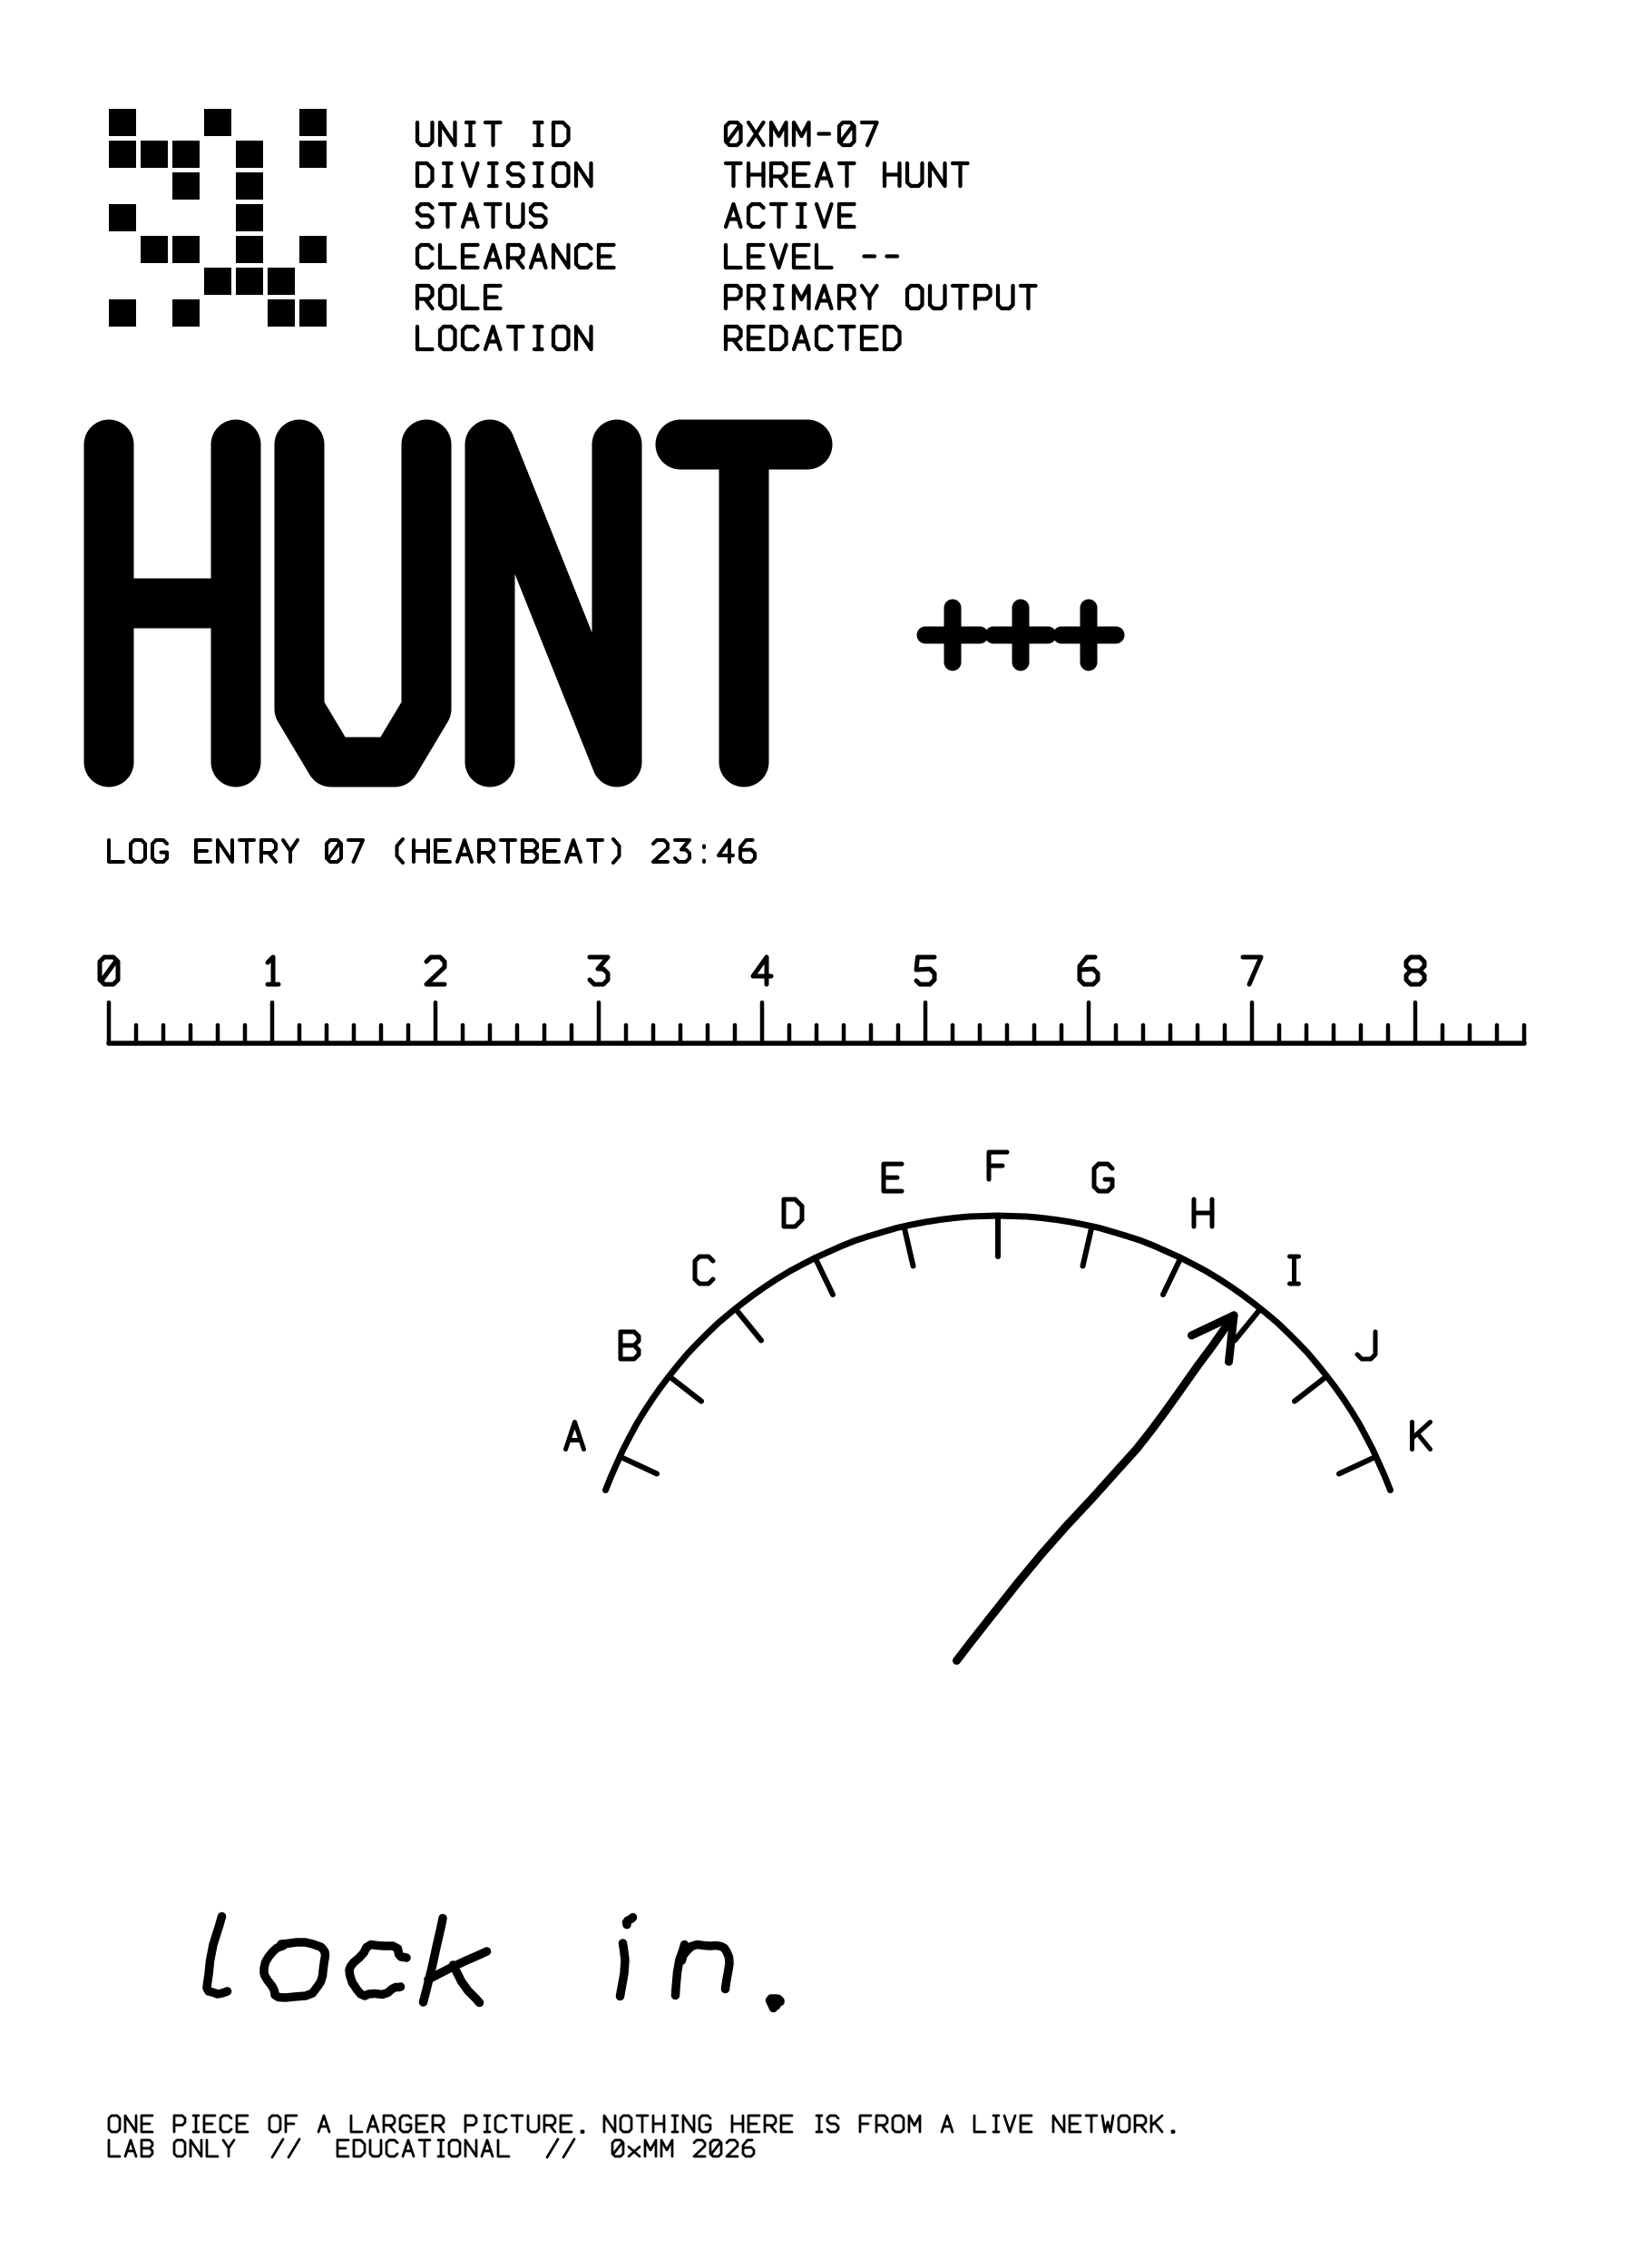
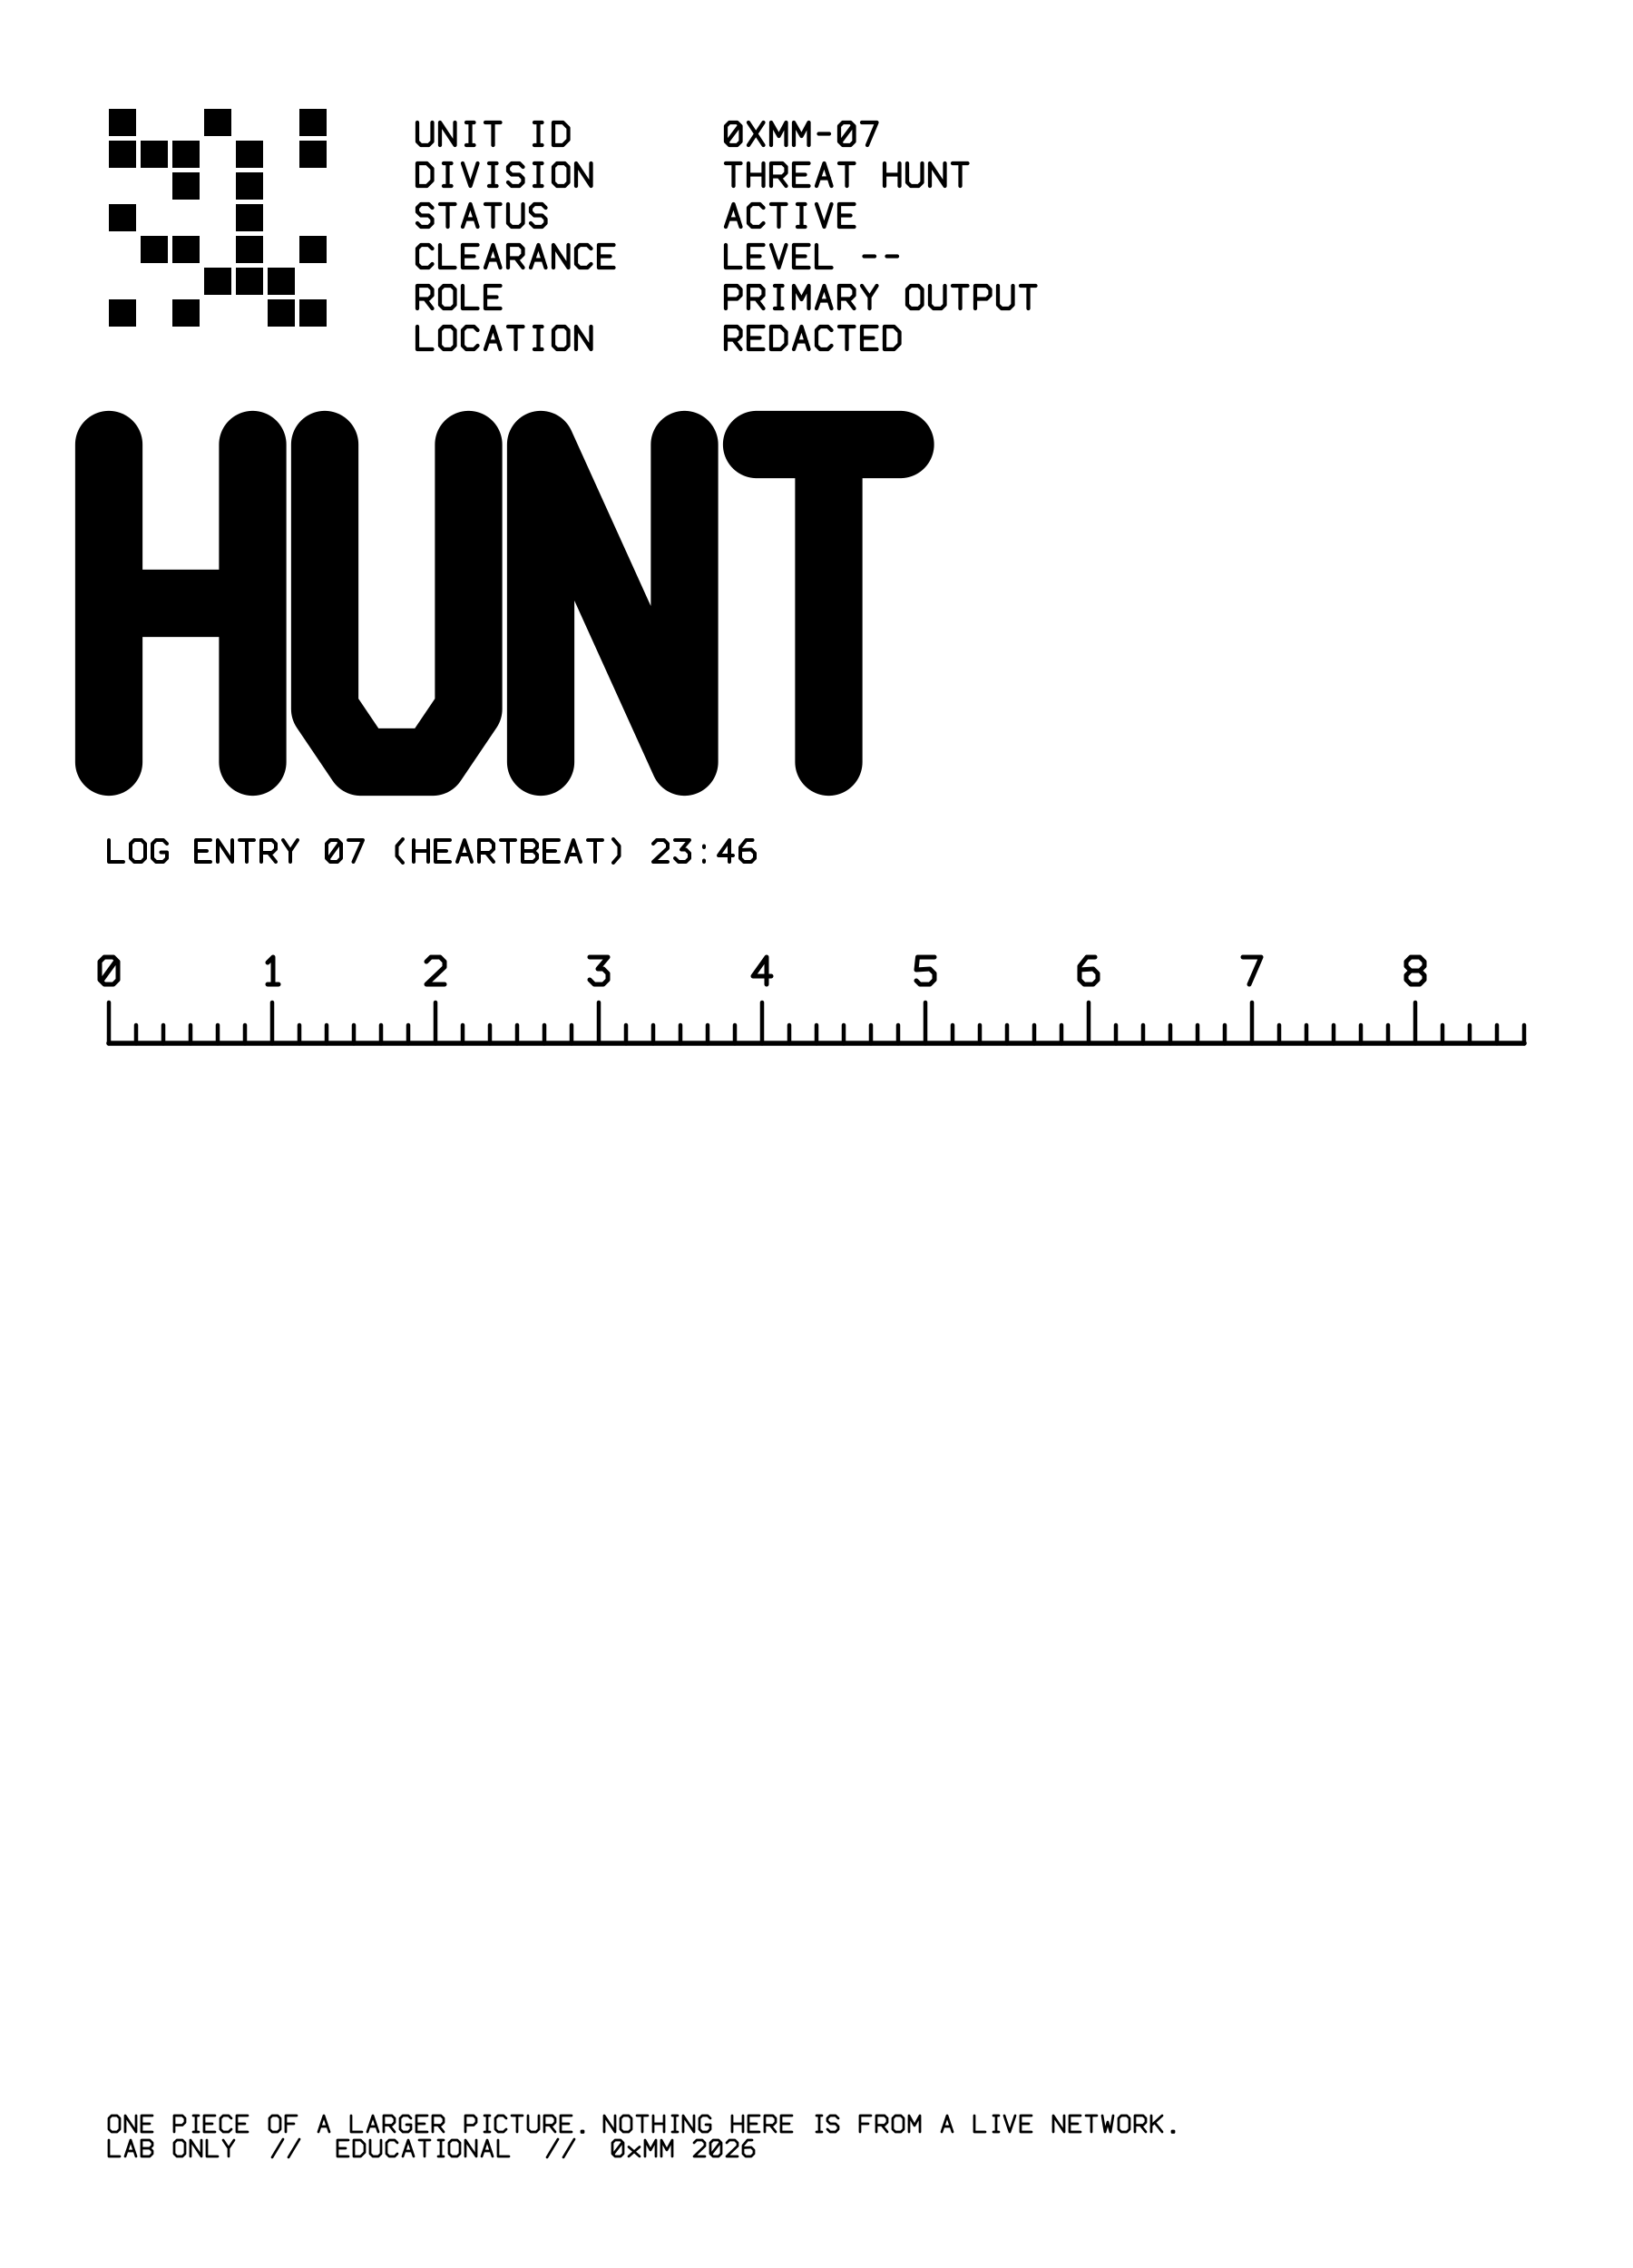
<svg xmlns="http://www.w3.org/2000/svg" viewBox="0 0 360 500">
  <g fill="none" stroke="#000" stroke-linecap="round" stroke-linejoin="round">
    <path d="M24 24l6 0 0 6-6 0z" fill="#000" stroke="none" fill-rule="evenodd" />
    <path d="M45 24l6 0 0 6-6 0z" fill="#000" stroke="none" fill-rule="evenodd" />
    <path d="M66 24l6 0 0 6-6 0z" fill="#000" stroke="none" fill-rule="evenodd" />
    <path d="M24 31l6 0 0 6-6 0z" fill="#000" stroke="none" fill-rule="evenodd" />
    <path d="M31 31l6 0 0 6-6 0z" fill="#000" stroke="none" fill-rule="evenodd" />
    <path d="M38 31l6 0 0 6-6 0z" fill="#000" stroke="none" fill-rule="evenodd" />
    <path d="M52 31l6 0 0 6-6 0z" fill="#000" stroke="none" fill-rule="evenodd" />
    <path d="M66 31l6 0 0 6-6 0z" fill="#000" stroke="none" fill-rule="evenodd" />
    <path d="M38 38l6 0 0 6-6 0z" fill="#000" stroke="none" fill-rule="evenodd" />
    <path d="M52 38l6 0 0 6-6 0z" fill="#000" stroke="none" fill-rule="evenodd" />
    <path d="M24 45l6 0 0 6-6 0z" fill="#000" stroke="none" fill-rule="evenodd" />
    <path d="M52 45l6 0 0 6-6 0z" fill="#000" stroke="none" fill-rule="evenodd" />
    <path d="M31 52l6 0 0 6-6 0z" fill="#000" stroke="none" fill-rule="evenodd" />
    <path d="M38 52l6 0 0 6-6 0z" fill="#000" stroke="none" fill-rule="evenodd" />
    <path d="M52 52l6 0 0 6-6 0z" fill="#000" stroke="none" fill-rule="evenodd" />
    <path d="M66 52l6 0 0 6-6 0z" fill="#000" stroke="none" fill-rule="evenodd" />
    <path d="M45 59l6 0 0 6-6 0z" fill="#000" stroke="none" fill-rule="evenodd" />
    <path d="M52 59l6 0 0 6-6 0z" fill="#000" stroke="none" fill-rule="evenodd" />
    <path d="M59 59l6 0 0 6-6 0z" fill="#000" stroke="none" fill-rule="evenodd" />
    <path d="M24 66l6 0 0 6-6 0z" fill="#000" stroke="none" fill-rule="evenodd" />
    <path d="M38 66l6 0 0 6-6 0z" fill="#000" stroke="none" fill-rule="evenodd" />
    <path d="M59 66l6 0 0 6-6 0z" fill="#000" stroke="none" fill-rule="evenodd" />
    <path d="M66 66l6 0 0 6-6 0z" fill="#000" stroke="none" fill-rule="evenodd" />
    <path d="M92 27l0 4.2 .8 .8 1.7 0 .8-.8 0-4.2M97 32l0-5 3.3 5 0-5M102.8 27l1.7 0M103.7 27l0 5M102.8 32l1.7 0M107 27l3.3 0M108.7 27l0 5M117.8 27l1.7 0M118.7 27l0 5M117.8 32l1.7 0M122 27l0 5 2.1 0 1.2-1.2 0-2.6-1.2-1.2-2.1 0" stroke-width="0.85" />
    <path d="M160.8 27l1.7 0 .8 .8 0 3.4-.8 .8-1.7 0-.8-.8 0-3.4 .8-.8M163 27.7l-2.7 3.6M165 27l3.3 5M168.3 27l-3.3 5M170 32l0-5 1.7 3 1.6-3 0 5M175 32l0-5 1.7 3 1.6-3 0 5M180.5 29.5l2.3 0M185.8 27l1.7 0 .8 .8 0 3.4-.8 .8-1.7 0-.8-.8 0-3.4 .8-.8M188 27.7l-2.7 3.6M190 27l3.3 0-2.1 5" stroke-width="0.85" />
    <path d="M92 36l0 5 2.1 0 1.2-1.2 0-2.6-1.2-1.2-2.1 0M97.8 36l1.7 0M98.7 36l0 5M97.8 41l1.7 0M102 36l1.7 5 1.6-5M107.8 36l1.7 0M108.7 36l0 5M107.8 41l1.7 0M115.3 36.8l-.8-.8-1.7 0-.8 .8 0 .9 .8 .8 1.7 0 .8 .8 0 .9-.8 .8-1.7 0-.8-.8M117.8 36l1.7 0M118.7 36l0 5M117.8 41l1.7 0M122.8 36l1.7 0 .8 .8 0 3.4-.8 .8-1.7 0-.8-.8 0-3.4 .8-.8M127 41l0-5 3.3 5 0-5" stroke-width="0.85" />
    <path d="M160 36l3.3 0M161.7 36l0 5M165 36l0 5M168.3 36l0 5M165 38.5l3.3 0M170 41l0-5 2.5 0 .8 .8 0 1.3-.8 .8-2.5 0M171.7 38.9l1.6 2.1M178.3 36l-3.3 0 0 5 3.3 0M175 38.5l2.5 0M180 41l1.7-5 1.6 5M180.6 39.3l2.2 0M185 36l3.3 0M186.7 36l0 5M195 36l0 5M198.3 36l0 5M195 38.5l3.3 0M200 36l0 4.2 .8 .8 1.7 0 .8-.8 0-4.2M205 41l0-5 3.3 5 0-5M210 36l3.3 0M211.7 36l0 5" stroke-width="0.85" />
    <path d="M95.3 45.8l-.8-.8-1.7 0-.8 .8 0 .9 .8 .8 1.7 0 .8 .8 0 .9-.8 .8-1.7 0-.8-.8M97 45l3.3 0M98.7 45l0 5M102 50l1.7-5 1.6 5M102.6 48.3l2.2 0M107 45l3.3 0M108.7 45l0 5M112 45l0 4.2 .8 .8 1.7 0 .8-.8 0-4.2M120.3 45.8l-.8-.8-1.7 0-.8 .8 0 .9 .8 .8 1.7 0 .8 .8 0 .9-.8 .8-1.7 0-.8-.8" stroke-width="0.85" />
    <path d="M160 50l1.7-5 1.6 5M160.6 48.3l2.2 0M168.3 45.8l-.8-.8-1.7 0-.8 .8 0 3.4 .8 .8 1.7 0 .8-.8M170 45l3.3 0M171.7 45l0 5M175.8 45l1.7 0M176.7 45l0 5M175.8 50l1.7 0M180 45l1.7 5 1.6-5M188.3 45l-3.3 0 0 5 3.3 0M185 47.5l2.5 0" stroke-width="0.85" />
    <path d="M95.3 54.8l-.8-.8-1.7 0-.8 .8 0 3.4 .8 .8 1.7 0 .8-.8M97 54l0 5 3.3 0M105.3 54l-3.3 0 0 5 3.3 0M102 56.5l2.5 0M107 59l1.7-5 1.6 5M107.6 57.3l2.2 0M112 59l0-5 2.5 0 .8 .8 0 1.3-.8 .8-2.5 0M113.7 56.9l1.6 2.1M117 59l1.7-5 1.6 5M117.6 57.3l2.2 0M122 59l0-5 3.3 5 0-5M130.3 54.8l-.8-.8-1.7 0-.8 .8 0 3.4 .8 .8 1.7 0 .8-.8M135.3 54l-3.3 0 0 5 3.3 0M132 56.5l2.5 0" stroke-width="0.85" />
    <path d="M160 54l0 5 3.3 0M168.3 54l-3.3 0 0 5 3.3 0M165 56.5l2.5 0M170 54l1.7 5 1.6-5M178.3 54l-3.3 0 0 5 3.3 0M175 56.5l2.5 0M180 54l0 5 3.3 0M190.5 56.5l2.3 0M195.5 56.5l2.3 0" stroke-width="0.85" />
    <path d="M92 68l0-5 2.5 0 .8 .8 0 1.3-.8 .8-2.5 0M93.7 65.9l1.6 2.1M97.8 63l1.7 0 .8 .8 0 3.4-.8 .8-1.7 0-.8-.8 0-3.4 .8-.8M102 63l0 5 3.3 0M110.3 63l-3.3 0 0 5 3.3 0M107 65.5l2.5 0" stroke-width="0.85" />
    <path d="M160 68l0-5 2.5 0 .8 .8 0 1.3-.8 .8-2.5 0M165 68l0-5 2.5 0 .8 .8 0 1.3-.8 .8-2.5 0M166.7 65.9l1.6 2.1M170.8 63l1.7 0M171.7 63l0 5M170.8 68l1.7 0M175 68l0-5 1.7 3 1.6-3 0 5M180 68l1.7-5 1.6 5M180.6 66.3l2.2 0M185 68l0-5 2.5 0 .8 .8 0 1.3-.8 .8-2.5 0M186.7 65.9l1.6 2.1M190 63l1.7 2.5 1.6-2.5M191.7 65.5l0 2.5M200.8 63l1.7 0 .8 .8 0 3.4-.8 .8-1.7 0-.8-.8 0-3.4 .8-.8M205 63l0 4.2 .8 .8 1.7 0 .8-.8 0-4.2M210 63l3.3 0M211.7 63l0 5M215 68l0-5 2.5 0 .8 .8 0 1.3-.8 .8-2.5 0M220 63l0 4.2 .8 .8 1.7 0 .8-.8 0-4.2M225 63l3.3 0M226.7 63l0 5" stroke-width="0.85" />
    <path d="M92 72l0 5 3.3 0M97.8 72l1.7 0 .8 .8 0 3.4-.8 .8-1.7 0-.8-.8 0-3.4 .8-.8M105.3 72.8l-.8-.8-1.7 0-.8 .8 0 3.4 .8 .8 1.7 0 .8-.8M107 77l1.7-5 1.6 5M107.6 75.3l2.2 0M112 72l3.3 0M113.7 72l0 5M117.8 72l1.7 0M118.7 72l0 5M117.8 77l1.7 0M122.8 72l1.7 0 .8 .8 0 3.4-.8 .8-1.7 0-.8-.8 0-3.4 .8-.8M127 77l0-5 3.3 5 0-5" stroke-width="0.85" />
    <path d="M160 77l0-5 2.5 0 .8 .8 0 1.3-.8 .8-2.5 0M161.7 74.9l1.6 2.1M168.3 72l-3.3 0 0 5 3.3 0M165 74.5l2.5 0M170 72l0 5 2.1 0 1.2-1.2 0-2.6-1.2-1.2-2.1 0M175 77l1.7-5 1.6 5M175.6 75.3l2.2 0M183.3 72.8l-.8-.8-1.7 0-.8 .8 0 3.4 .8 .8 1.7 0 .8-.8M185 72l3.3 0M186.7 72l0 5M193.3 72l-3.3 0 0 5 3.3 0M190 74.5l2.5 0M195 72l0 5 2.1 0 1.2-1.2 0-2.6-1.2-1.2-2.1 0" stroke-width="0.85" />
-     <path d="M24 98l0 70M52 98l0 70M24 133l28 0M66 98l0 58.3 7 11.7 14 0 7-11.7 0-58.3M108 168l0-70 28 70 0-70M150 98l28 0M164 98l0 70" stroke-width="11" />
-     <path d="M204 140l12 0M210 134l0 12" stroke-width="3.8" />
-     <path d="M219 140l12 0M225 134l0 12" stroke-width="3.8" />
-     <path d="M234 140l12 0M240 134l0 12" stroke-width="3.8" />
+     <path d="M24 98l0 70M55.7 98l0 70M24 133l31.7 0M71.6 98l0 58.3 7.9 11.7 15.9 0 7.9-11.7 0-58.3M119.2 168l0-70 31.7 70 0-70M166.8 98l31.7 0M182.7 98l0 70" stroke-width="14.85" />
    <path d="M24 185.2l0 4.8 3.2 0M29.6 185.2l1.6 0 .8 .8 0 3.2-.8 .8-1.6 0-.8-.8 0-3.2 .8-.8M36.8 186l-.8-.8-1.6 0-.8 .8 0 3.2 .8 .8 1.6 0 .8-.8 0-1.3-1.3 0M46.4 185.2l-3.2 0 0 4.8 3.2 0M43.2 187.6l2.4 0M48 190l0-4.8 3.2 4.8 0-4.8M52.8 185.2l3.2 0M54.4 185.2l0 4.8M57.6 190l0-4.8 2.4 0 .8 .8 0 1.2-.8 .8-2.4 0M59.2 188l1.6 2M62.4 185.2l1.6 2.4 1.6-2.4M64 187.6l0 2.4M72.8 185.2l1.6 0 .8 .8 0 3.2-.8 .8-1.6 0-.8-.8 0-3.2 .8-.8M74.9 185.8l-2.6 3.6M76.8 185.2l3.2 0-2.1 4.8M88.8 185l-1.3 1.5 0 2.2 1.3 1.5M91.2 185.2l0 4.8M94.4 185.2l0 4.8M91.2 187.6l3.2 0M99.2 185.2l-3.2 0 0 4.8 3.2 0M96 187.6l2.4 0M100.8 190l1.6-4.8 1.6 4.8M101.4 188.4l2 0M105.6 190l0-4.8 2.4 0 .8 .8 0 1.2-.8 .8-2.4 0M107.2 188l1.6 2M110.4 185.2l3.2 0M112 185.2l0 4.8M115.2 190l0-4.8 2.4 0 .8 .8 0 .8-.8 .8-2.4 0M117.6 187.6l.8 .8 0 .8-.8 .8-2.4 0M123.2 185.2l-3.2 0 0 4.8 3.2 0M120 187.6l2.4 0M124.8 190l1.6-4.8 1.6 4.8M125.4 188.4l2 0M129.6 185.2l3.2 0M131.2 185.2l0 4.8M135.2 185l1.3 1.5 0 2.2-1.3 1.5M144 186l.8-.8 1.6 0 .8 .8 0 1-3.2 3 3.2 0M148.8 185.2l3.2 0-1.8 2.1 1 0 .8 .8 0 1.1-.8 .8-1.6 0-.8-.8M155.2 186.5l0 .3M155.2 189.7l0 .3M160.8 190l0-4.8-2.4 3.4 3.2 0M165.9 185.2l-1.4 0-1.3 1.6 0 2.4 .8 .8 1.6 0 .8-.8 0-1.1-.8-.8-2.4 .1" stroke-width="0.8" />
    <path d="M24 230l312 0" stroke-width="1.1" />
    <path d="M24 230l0-9" stroke-width="0.9" />
    <path d="M23 211l2 0 1 1 0 4-1 1-2 0-1-1 0-4 1-1M25.6 211.8l-3.2 4.4" stroke-width="1" />
    <path d="M30 230l0-4" stroke-width="0.9" />
    <path d="M36 230l0-4" stroke-width="0.9" />
    <path d="M42 230l0-4" stroke-width="0.9" />
    <path d="M48 230l0-4" stroke-width="0.9" />
    <path d="M54 230l0-4" stroke-width="0.9" />
    <path d="M60 230l0-9" stroke-width="0.9" />
    <path d="M59 212.2l1.2-1.2 0 6M59 217l2.4 0" stroke-width="1" />
    <path d="M66 230l0-4" stroke-width="0.9" />
    <path d="M72 230l0-4" stroke-width="0.9" />
    <path d="M78 230l0-4" stroke-width="0.9" />
    <path d="M84 230l0-4" stroke-width="0.9" />
    <path d="M90 230l0-4" stroke-width="0.9" />
    <path d="M96 230l0-9" stroke-width="0.9" />
    <path d="M94 212l1-1 2 0 1 1 0 1.2-4 3.8 4 0" stroke-width="1" />
    <path d="M102 230l0-4" stroke-width="0.9" />
    <path d="M108 230l0-4" stroke-width="0.9" />
    <path d="M114 230l0-4" stroke-width="0.9" />
    <path d="M120 230l0-4" stroke-width="0.9" />
    <path d="M126 230l0-4" stroke-width="0.9" />
    <path d="M132 230l0-9" stroke-width="0.9" />
    <path d="M130 211l4 0-2.2 2.6 1.2 0 1 1 0 1.4-1 1-2 0-1-1" stroke-width="1" />
    <path d="M138 230l0-4" stroke-width="0.9" />
    <path d="M144 230l0-4" stroke-width="0.9" />
    <path d="M150 230l0-4" stroke-width="0.9" />
    <path d="M156 230l0-4" stroke-width="0.9" />
    <path d="M162 230l0-4" stroke-width="0.9" />
    <path d="M168 230l0-9" stroke-width="0.9" />
    <path d="M169 217l0-6-3 4.2 4 0" stroke-width="1" />
    <path d="M174 230l0-4" stroke-width="0.9" />
    <path d="M180 230l0-4" stroke-width="0.9" />
    <path d="M186 230l0-4" stroke-width="0.9" />
    <path d="M192 230l0-4" stroke-width="0.9" />
    <path d="M198 230l0-4" stroke-width="0.9" />
    <path d="M204 230l0-9" stroke-width="0.9" />
    <path d="M206 211l-3.7 0-.3 2.8 3-.2 1 1 0 1.4-1 1-2.2 0-.8-.8" stroke-width="1" />
    <path d="M210 230l0-4" stroke-width="0.9" />
    <path d="M216 230l0-4" stroke-width="0.9" />
    <path d="M222 230l0-4" stroke-width="0.9" />
    <path d="M228 230l0-4" stroke-width="0.9" />
    <path d="M234 230l0-4" stroke-width="0.9" />
    <path d="M240 230l0-9" stroke-width="0.9" />
    <path d="M241.4 211l-1.8 0-1.6 2 0 3 1 1 2 0 1-1 0-1.4-1-1-3 .2" stroke-width="1" />
    <path d="M246 230l0-4" stroke-width="0.9" />
    <path d="M252 230l0-4" stroke-width="0.9" />
    <path d="M258 230l0-4" stroke-width="0.9" />
    <path d="M264 230l0-4" stroke-width="0.9" />
    <path d="M270 230l0-4" stroke-width="0.9" />
    <path d="M276 230l0-9" stroke-width="0.9" />
    <path d="M274 211l4 0-2.6 6" stroke-width="1" />
    <path d="M282 230l0-4" stroke-width="0.9" />
    <path d="M288 230l0-4" stroke-width="0.9" />
    <path d="M294 230l0-4" stroke-width="0.9" />
    <path d="M300 230l0-4" stroke-width="0.9" />
    <path d="M306 230l0-4" stroke-width="0.9" />
    <path d="M312 230l0-9" stroke-width="0.9" />
    <path d="M311 211l2 0 1 1 0 1-1 1-2 0-1 1 0 1 1 1 2 0 1-1 0-1-1-1M311 214l-1-1 0-1 1-1" stroke-width="1" />
    <path d="M318 230l0-4" stroke-width="0.9" />
    <path d="M324 230l0-4" stroke-width="0.9" />
    <path d="M330 230l0-4" stroke-width="0.9" />
    <path d="M336 230l0-4" stroke-width="0.9" />
-     <path d="M133.5 328.5l1.2-3 1.3-2.9 1.3-2.9 1.5-2.9 1.5-2.8 1.7-2.8 1.7-2.6 1.9-2.7 1.9-2.5 2-2.5 2.1-2.5 2.2-2.3 2.3-2.3 2.3-2.2 2.5-2.1 2.5-2 2.5-1.9 2.7-1.9 2.6-1.7 2.8-1.7 2.8-1.5 2.9-1.5 2.9-1.3 2.9-1.3 3-1.2 3.1-1 3-.9 3.1-.9 3.2-.7 3.1-.6 3.2-.5 3.2-.4 3.2-.3 3.2-.1 3.2-.1 3.2 .1 3.2 .1 3.2 .3 3.2 .4 3.2 .5 3.1 .6 3.2 .7 3.1 .9 3 .9 3.1 1 3 1.2 2.9 1.3 2.9 1.3 2.9 1.5 2.8 1.5 2.8 1.7 2.6 1.7 2.7 1.9 2.5 1.9 2.5 2 2.5 2.1 2.3 2.2 2.3 2.3 2.2 2.3 2.1 2.5 2 2.5 1.9 2.5 1.9 2.7 1.7 2.6 1.7 2.8 1.5 2.8 1.5 2.9 1.3 2.9 1.3 2.9 1.2 3" stroke-width="1.4" />
-     <path d="M136.6 321.1l8.2 3.8" stroke-width="1.2" />
-     <path d="M124.7 319.5l2-6 2 6M125.4 317.5l2.6 0" stroke-width="1" />
-     <path d="M147.5 303.4l7.1 5.5" stroke-width="1.2" />
-     <path d="M136.8 299.6l0-6 3 0 1 1 0 1-1 1-3 0M139.8 296.6l1 1 0 1-1 1-3 0" stroke-width="1" />
-     <path d="M162.1 288.5l5.7 7" stroke-width="1.2" />
-     <path d="M157.2 278l-1-1-2 0-1 1 0 4 1 1 2 0 1-1" stroke-width="1" />
-     <path d="M179.7 277.3l3.9 8.1" stroke-width="1.2" />
-     <path d="M172.8 264.4l0 6 2.5 0 1.5-1.5 0-3-1.5-1.5-2.5 0" stroke-width="1" />
-     <path d="M199.3 270.4l2 8.7" stroke-width="1.2" />
-     <path d="M198.8 256.6l-4 0 0 6 4 0M194.8 259.6l3 0" stroke-width="1" />
-     <path d="M220 268l0 9" stroke-width="1.2" />
-     <path d="M222 254l-4 0 0 6M218 257l3 0" stroke-width="1" />
-     <path d="M240.7 270.4l-2 8.7" stroke-width="1.2" />
-     <path d="M245.2 257.6l-1-1-2 0-1 1 0 4 1 1 2 0 1-1 0-1.6-1.6 0" stroke-width="1" />
-     <path d="M260.3 277.3l-3.9 8.1" stroke-width="1.2" />
-     <path d="M263.2 264.4l0 6M267.2 264.4l0 6M263.2 267.4l4 0" stroke-width="1" />
-     <path d="M277.9 288.5l-5.7 7" stroke-width="1.2" />
-     <path d="M284.3 277l2 0M285.3 277l0 6M284.3 283l2 0" stroke-width="1" />
-     <path d="M292.5 303.4l-7.1 5.5" stroke-width="1.2" />
-     <path d="M303.2 293.6l0 5-1 1-2 0-1-1" stroke-width="1" />
-     <path d="M303.4 321.1l-8.2 3.8" stroke-width="1.2" />
-     <path d="M311.3 313.5l0 6M315.3 313.5l-4 3.6M312.6 316.2l2.7 3.3" stroke-width="1" />
-     <path d="M210.9 366.1l3.3-4.3 4.8-6.1 5.4-6.8 5.3-6.4 5.3-6 5.7-6.1 5.3-5.9 4.6-5.1 3.3-4.2 2.6-3.5 2.3-3.2 2.4-3.4 2.9-4.1 3.2-4.3 2.8-4 1.9-2.7" stroke-width="1.8" />
-     <path d="M270.9 300.2l1.1-10.2-9.3 4.4" stroke-width="1.8" />
-     <path d="M48.9 422.5l-.6 2.1-1.3 4.1-.7 3.6-.3 3-.3 2-.1 1 .4 .7 .8 .2 .6 .2 .5 .2 .7-.1 1-.3 .5-.2M62 428.6l1.1-.1 2.3-.3 1.9 0 1.7 .4 1.1 .4 .6 .2 .5 .5 .4 .6 .1 .9-.2 1.1-.2 1.4-.2 1.9-.4 1.3-.6 .9-.6 .8-.6 .8-1.5 .6-2.5 .2-2 .2-1.5-.1-.8-.5-.1-.9-.5-1-1-1.3-.6-1-.2-.6 0-1 .3-1.4 .7-1.2 1-1.2 .9-.8 .9-.3 .5-.2M89.6 431.6l-.4-.1-.8-.1-.5-.6-.2-1.2-1.1-.6-1.8 0-1.6-.1-1.4-.2-1 .6-.6 1.2-1 1.1-1.2 1-.7 .9-.3 .8 .1 1 .3 1 .3 .9 .4 .5 .5 .8 .9 1.1 .9 .4 .9-.4 1.3-.1 1.7 .2 1.2-.4 .9-.8 .8-.4 .7 0 .4-.1M97.6 422.9l-.4 2-.9 3.9-1 4.6-1.3 5.3-.7 2.7M107.3 430.2l-1.5 .7-3 1.3-3.2 1.5-3.5 1.8-1.7 .9M99.9 433.2l.6 1.2 1.2 2.4 1.5 2.1 1.7 1.7 .8 .9M137.3 428.4l.2 1.3 .3 2.4-.2 3-.6 3.3-.3 1.7M139.5 422.7l-.3 .3-.8 .4-.3 .4 .1 .3 0 .2M148.9 439.9l.1-1.7 .3-3.4 .5-2.8 .8-2.2 .3-1.1M150.3 432.2l.1-.4 .2-.7 .7-.9 1.1-1.1 1.3-.4 1.5 .2 1.4 .1 1.3-.1 1.1 .2 .7 .4 .5 .8 .5 1.2 .1 1.3-.2 1.4-.3 1.6-.3 1.8-.1 .9M170 440.6l.4 0 .7 0 .5 .1 .4 .4 0 .2-.4 .1-.2 .2-.1 .3-.2 .3-.4 .2-.2 .2 0 .1-.1-.2-.3-.7-.2-.4-.1-.2-.1-.2" stroke-width="1.9" />
    <path d="M24.6 466.4l1.2 0 .6 .6 0 2.4-.6 .6-1.2 0-.6-.6 0-2.4 .6-.6M27.6 470l0-3.6 2.4 3.6 0-3.6M33.6 466.4l-2.4 0 0 3.6 2.4 0M31.2 468.2l1.8 0M38.4 470l0-3.6 1.8 0 .6 .6 0 .9-.6 .6-1.8 0M42.6 466.4l1.2 0M43.2 466.4l0 3.6M42.6 470l1.2 0M47.4 466.4l-2.4 0 0 3.6 2.4 0M45 468.2l1.8 0M51 467l-.6-.6-1.2 0-.6 .6 0 2.4 .6 .6 1.2 0 .6-.6M54.6 466.4l-2.4 0 0 3.6 2.4 0M52.2 468.2l1.8 0M60 466.4l1.2 0 .6 .6 0 2.4-.6 .6-1.2 0-.6-.6 0-2.4 .6-.6M65.4 466.4l-2.4 0 0 3.6M63 468.2l1.8 0M70.2 470l1.2-3.6 1.2 3.6M70.6 468.8l1.6 0M77.4 466.4l0 3.6 2.4 0M81 470l1.2-3.6 1.2 3.6M81.4 468.8l1.6 0M84.6 470l0-3.6 1.8 0 .6 .6 0 .9-.6 .6-1.8 0M85.8 468.5l1.2 1.5M90.6 467l-.6-.6-1.2 0-.6 .6 0 2.4 .6 .6 1.2 0 .6-.6 0-1-1 0M94.2 466.4l-2.4 0 0 3.6 2.4 0M91.8 468.2l1.8 0M95.4 470l0-3.6 1.8 0 .6 .6 0 .9-.6 .6-1.8 0M96.6 468.5l1.2 1.5M102.6 470l0-3.6 1.8 0 .6 .6 0 .9-.6 .6-1.8 0M106.8 466.4l1.2 0M107.4 466.4l0 3.6M106.8 470l1.2 0M111.6 467l-.6-.6-1.2 0-.6 .6 0 2.4 .6 .6 1.2 0 .6-.6M112.8 466.4l2.4 0M114 466.4l0 3.6M116.4 466.4l0 3 .6 .6 1.2 0 .6-.6 0-3M120 470l0-3.6 1.8 0 .6 .6 0 .9-.6 .6-1.8 0M121.2 468.5l1.2 1.5M126 466.4l-2.4 0 0 3.6 2.4 0M123.6 468.2l1.8 0M128.2 469.8l.4 0 0 .3-.4 0 0-.3M133.2 470l0-3.6 2.4 3.6 0-3.6M137.4 466.4l1.2 0 .6 .6 0 2.4-.6 .6-1.2 0-.6-.6 0-2.4 .6-.6M140.4 466.4l2.4 0M141.6 466.4l0 3.6M144 466.4l0 3.6M146.4 466.4l0 3.6M144 468.2l2.4 0M148.2 466.4l1.2 0M148.8 466.4l0 3.6M148.2 470l1.2 0M150.6 470l0-3.6 2.4 3.6 0-3.6M156.6 467l-.6-.6-1.2 0-.6 .6 0 2.4 .6 .6 1.2 0 .6-.6 0-1-1 0M161.4 466.4l0 3.6M163.8 466.4l0 3.6M161.4 468.2l2.4 0M167.4 466.4l-2.4 0 0 3.6 2.4 0M165 468.2l1.8 0M168.6 470l0-3.6 1.8 0 .6 .6 0 .9-.6 .6-1.8 0M169.8 468.5l1.2 1.5M174.6 466.4l-2.4 0 0 3.6 2.4 0M172.2 468.2l1.8 0M180 466.4l1.2 0M180.6 466.4l0 3.6M180 470l1.2 0M184.8 467l-.6-.6-1.2 0-.6 .6 0 .6 .6 .6 1.2 0 .6 .6 0 .6-.6 .6-1.2 0-.6-.6M192 466.4l-2.4 0 0 3.6M189.6 468.2l1.8 0M193.2 470l0-3.6 1.8 0 .6 .6 0 .9-.6 .6-1.8 0M194.4 468.5l1.2 1.5M197.4 466.4l1.2 0 .6 .6 0 2.4-.6 .6-1.2 0-.6-.6 0-2.4 .6-.6M200.4 470l0-3.6 1.2 2.2 1.2-2.2 0 3.6M207.6 470l1.2-3.6 1.2 3.6M208 468.8l1.6 0M214.8 466.4l0 3.6 2.4 0M219 466.4l1.2 0M219.6 466.4l0 3.6M219 470l1.2 0M221.4 466.4l1.2 3.6 1.2-3.6M227.4 466.4l-2.4 0 0 3.6 2.4 0M225 468.2l1.8 0M232.2 470l0-3.6 2.4 3.6 0-3.6M238.2 466.4l-2.4 0 0 3.6 2.4 0M235.8 468.2l1.8 0M239.4 466.4l2.4 0M240.6 466.4l0 3.6M243 466.4l.6 3.6 .6-2.2 .6 2.2 .6-3.6M247.2 466.4l1.2 0 .6 .6 0 2.4-.6 .6-1.2 0-.6-.6 0-2.4 .6-.6M250.2 470l0-3.6 1.8 0 .6 .6 0 .9-.6 .6-1.8 0M251.4 468.5l1.2 1.5M253.8 466.4l0 3.6M256.2 466.4l-2.4 2.2M254.6 468l1.6 2M258.4 469.8l.4 0 0 .3-.4 0 0-.3" stroke-width="0.55" />
    <path d="M24 471.8l0 3.6 2.4 0M27.6 475.4l1.2-3.6 1.2 3.6M28 474.2l1.6 0M31.2 475.4l0-3.6 1.8 0 .6 .6 0 .6-.6 .6-1.8 0M33 473.6l.6 .6 0 .6-.6 .6-1.8 0M39 471.8l1.2 0 .6 .6 0 2.4-.6 .6-1.2 0-.6-.6 0-2.4 .6-.6M42 475.4l0-3.6 2.4 3.6 0-3.6M45.6 471.8l0 3.6 2.4 0M49.2 471.8l1.2 1.8 1.2-1.8M50.4 473.6l0 1.8M60 475.6l2.4-4M63.6 475.6l2.4-4M76.8 471.8l-2.4 0 0 3.6 2.4 0M74.4 473.6l1.8 0M78 471.8l0 3.6 1.5 0 .9-.9 0-1.8-.9-.9-1.5 0M81.6 471.8l0 3 .6 .6 1.2 0 .6-.6 0-3M87.6 472.4l-.6-.6-1.2 0-.6 .6 0 2.4 .6 .6 1.2 0 .6-.6M88.8 475.4l1.2-3.6 1.2 3.6M89.2 474.2l1.6 0M92.4 471.8l2.4 0M93.6 471.8l0 3.6M96.6 471.8l1.2 0M97.2 471.8l0 3.6M96.6 475.4l1.2 0M99.6 471.8l1.2 0 .6 .6 0 2.4-.6 .6-1.2 0-.6-.6 0-2.4 .6-.6M102.6 475.4l0-3.6 2.4 3.6 0-3.6M106.2 475.4l1.2-3.6 1.2 3.6M106.6 474.2l1.6 0M109.8 471.8l0 3.6 2.4 0M120.6 475.6l2.4-4M124.2 475.6l2.4-4M135.6 471.8l1.2 0 .6 .6 0 2.4-.6 .6-1.2 0-.6-.6 0-2.4 .6-.6M137.2 472.3l-2 2.6M138.6 473.3l2.4 2.1M141 473.3l-2.4 2.1M142.2 475.4l0-3.6 1.2 2.2 1.2-2.2 0 3.6M145.8 475.4l0-3.6 1.2 2.2 1.2-2.2 0 3.6M153 472.4l.6-.6 1.2 0 .6 .6 0 .7-2.4 2.3 2.4 0M157.2 471.8l1.2 0 .6 .6 0 2.4-.6 .6-1.2 0-.6-.6 0-2.4 .6-.6M158.8 472.3l-2 2.6M160.2 472.4l.6-.6 1.2 0 .6 .6 0 .7-2.4 2.3 2.4 0M165.8 471.8l-1 0-1 1.2 0 1.8 .6 .6 1.2 0 .6-.6 0-.8-.6-.6-1.8 .1" stroke-width="0.55" />
  </g>
</svg>
